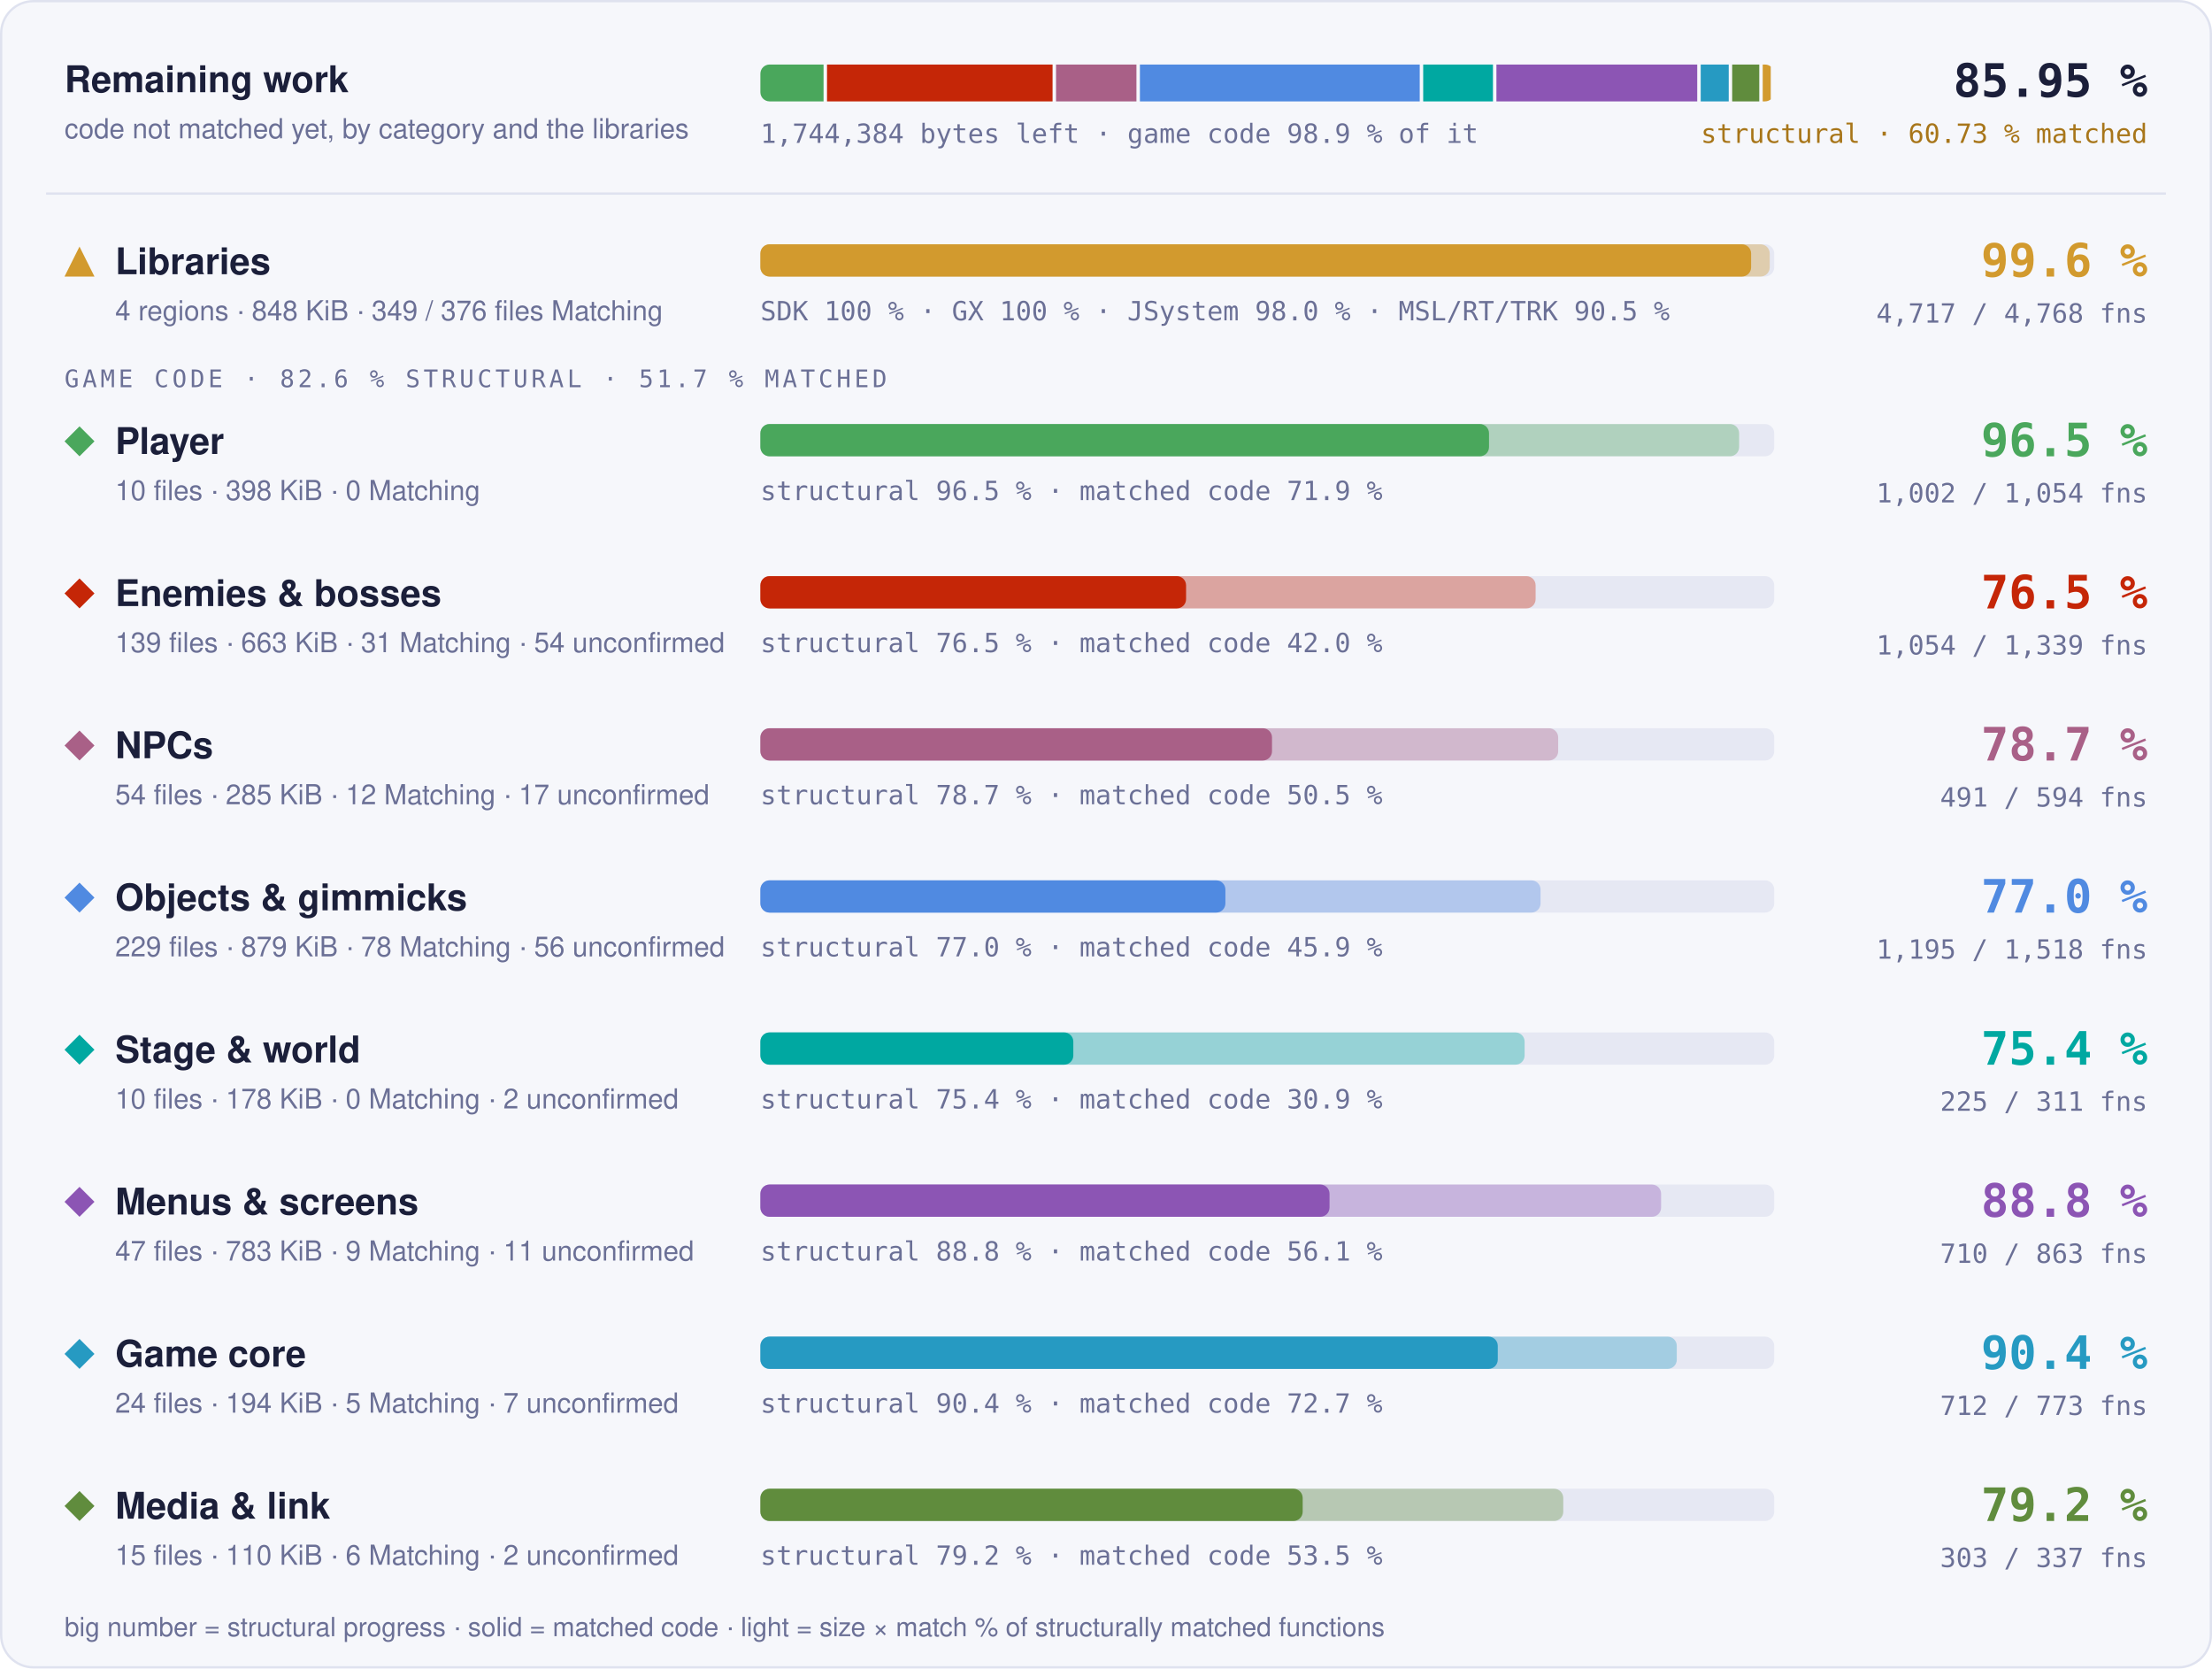
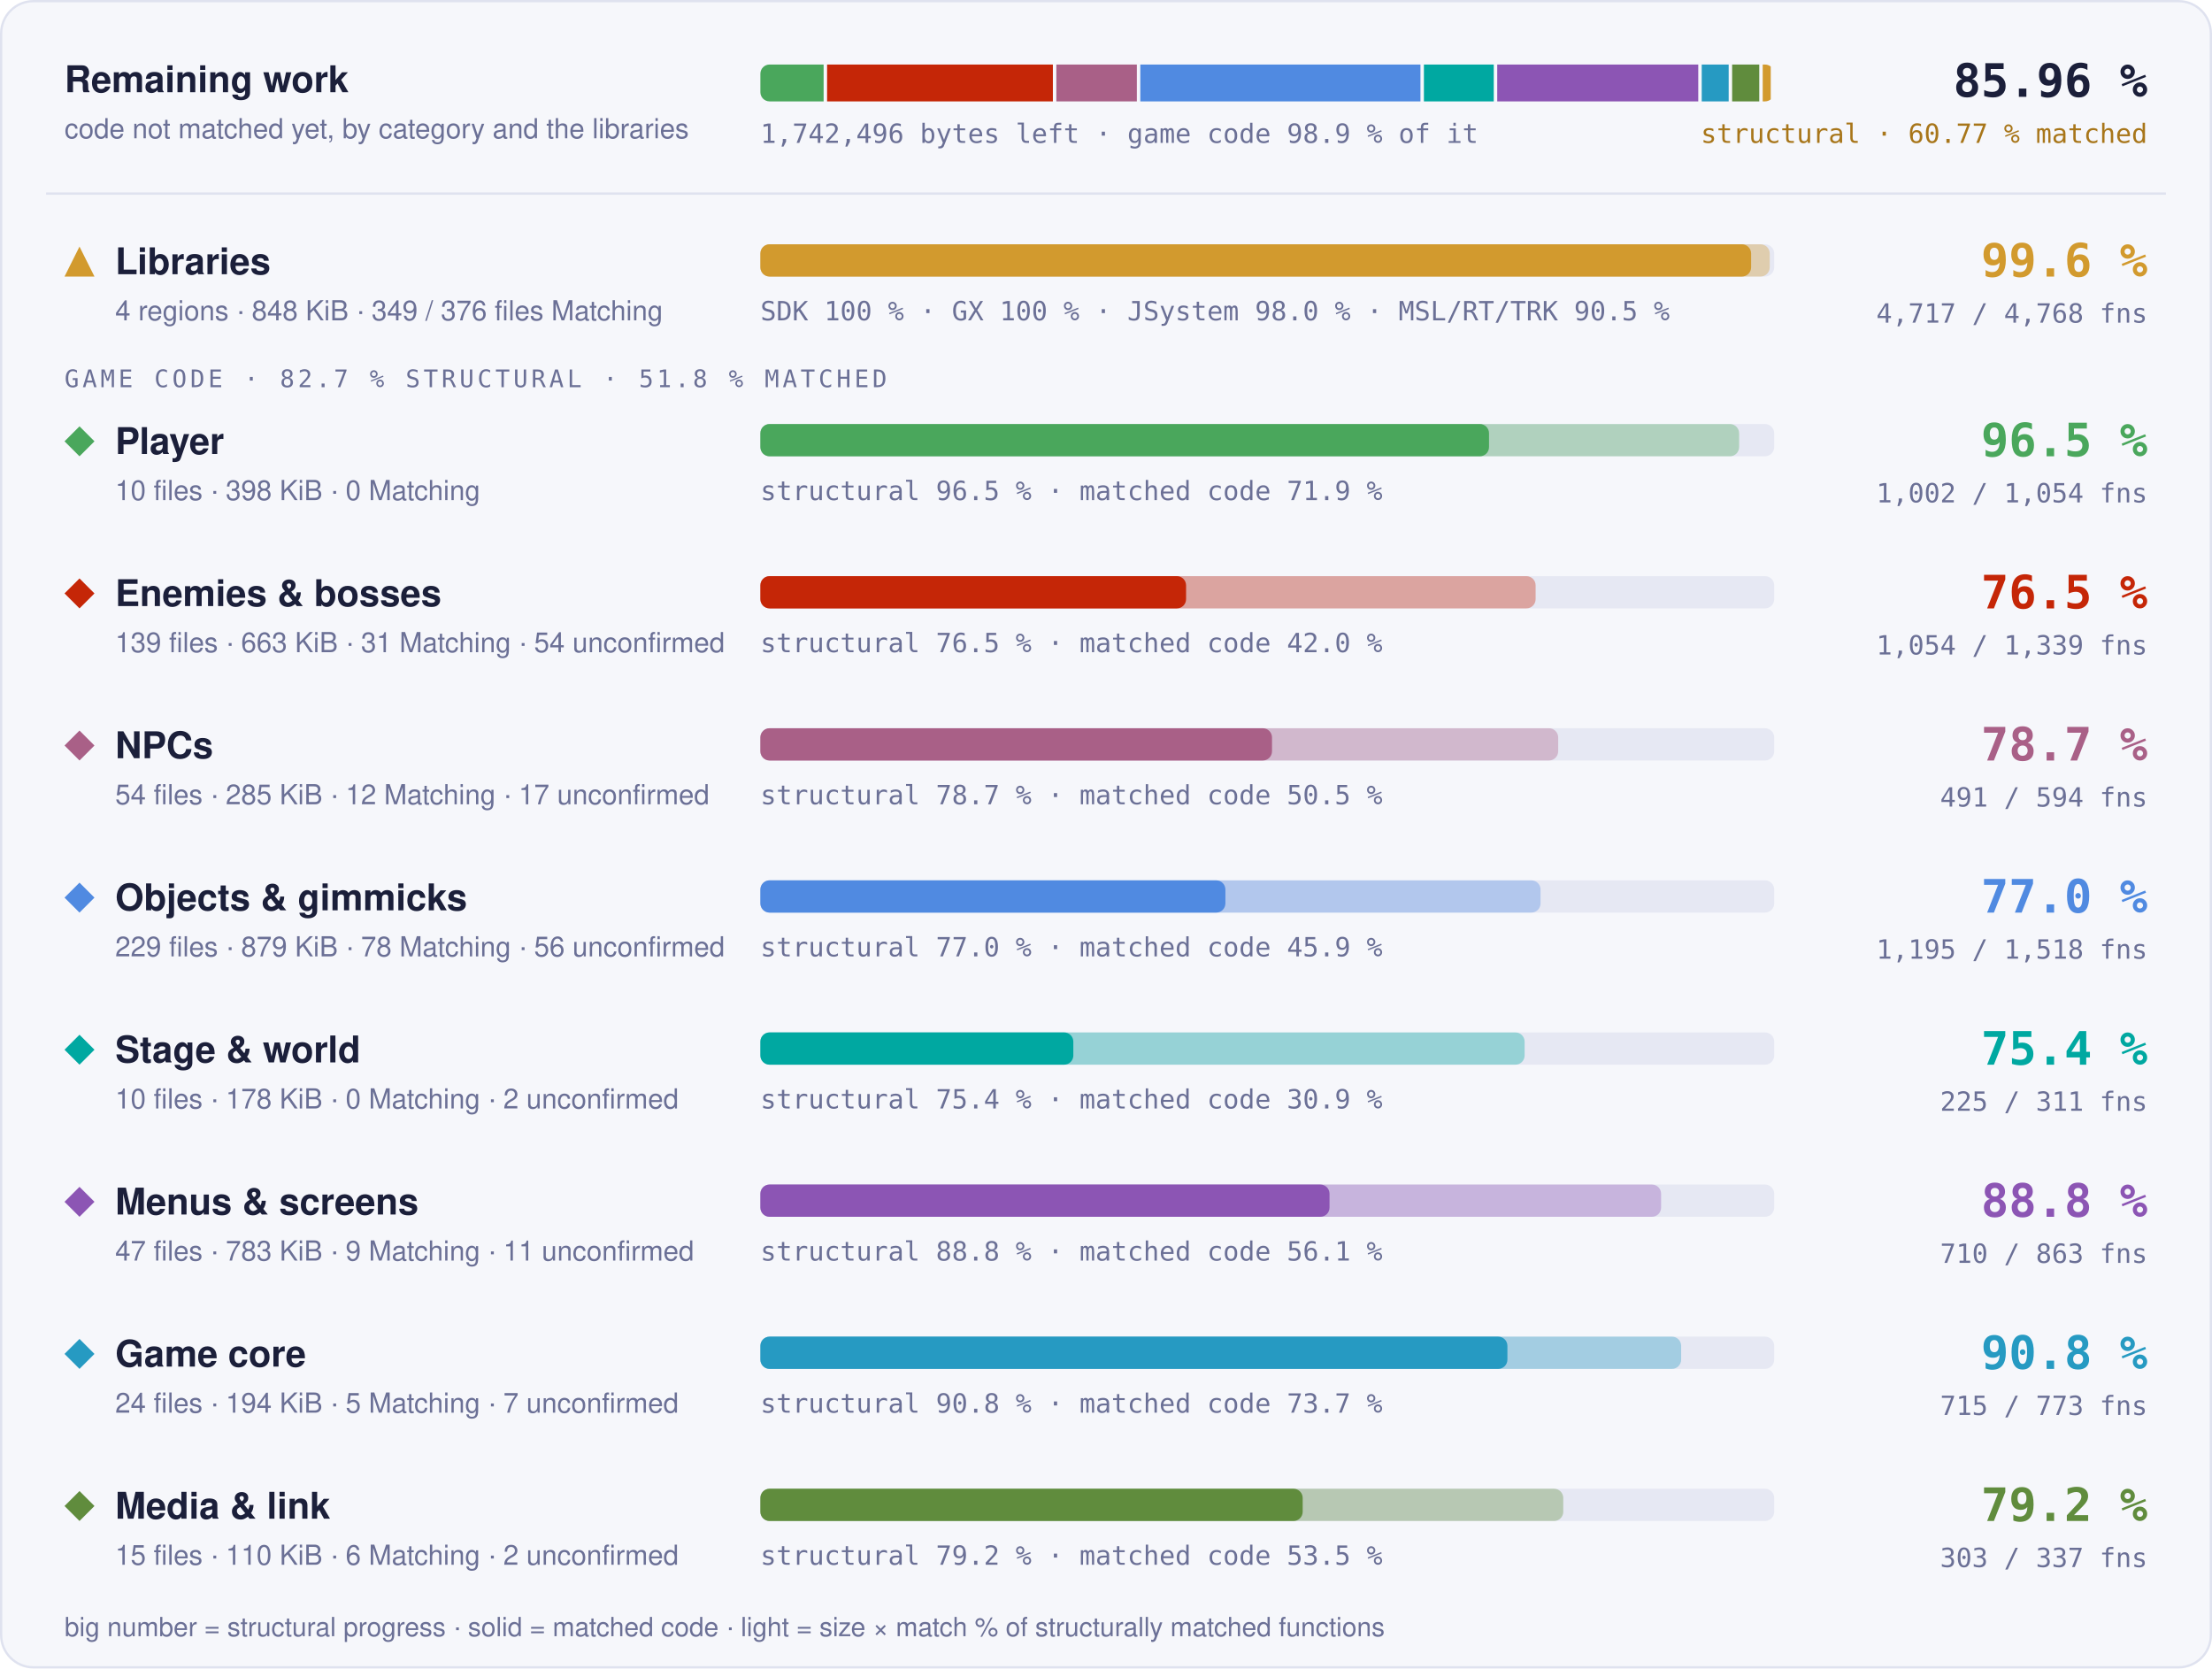
- <svg xmlns="http://www.w3.org/2000/svg" width="960" height="724" viewBox="0 0 960 724" role="img" aria-label="Progress overview: Libraries 99.6 % structural, 97.7 % matched code, 4717 of 4768 functions; Player 96.5 % structural, 71.9 % matched code, 1002 of 1054 functions; Enemies &amp; bosses 76.5 % structural, 42.0 % matched code, 1054 of 1339 functions; NPCs 78.7 % structural, 50.5 % matched code, 491 of 594 functions; Objects &amp; gimmicks 77.0 % structural, 45.9 % matched code, 1195 of 1518 functions; Stage &amp; world 75.4 % structural, 30.9 % matched code, 225 of 311 functions; Menus &amp; screens 88.8 % structural, 56.1 % matched code, 710 of 863 functions; Game core 90.4 % structural, 72.7 % matched code, 712 of 773 functions; Media &amp; link 79.2 % structural, 53.5 % matched code, 303 of 337 functions">
+ <svg xmlns="http://www.w3.org/2000/svg" width="960" height="724" viewBox="0 0 960 724" role="img" aria-label="Progress overview: Libraries 99.6 % structural, 97.7 % matched code, 4717 of 4768 functions; Player 96.5 % structural, 71.9 % matched code, 1002 of 1054 functions; Enemies &amp; bosses 76.5 % structural, 42.0 % matched code, 1054 of 1339 functions; NPCs 78.7 % structural, 50.5 % matched code, 491 of 594 functions; Objects &amp; gimmicks 77.0 % structural, 45.9 % matched code, 1195 of 1518 functions; Stage &amp; world 75.4 % structural, 30.9 % matched code, 225 of 311 functions; Menus &amp; screens 88.8 % structural, 56.1 % matched code, 710 of 863 functions; Game core 90.8 % structural, 73.7 % matched code, 715 of 773 functions; Media &amp; link 79.2 % structural, 53.5 % matched code, 303 of 337 functions">
  <style>text { font-family: -apple-system, BlinkMacSystemFont, 'Segoe UI', Helvetica, Arial, sans-serif; } .mono { font-family: ui-monospace, SFMono-Regular, 'SF Mono', Menlo, Consolas, monospace; } .grow { transform-box: fill-box; transform-origin: 0 50%; animation: grow 1.4s cubic-bezier(.2,.8,.2,1) both; } @keyframes grow { from { transform: scaleX(0); } } @media (prefers-reduced-motion: reduce) { * { animation: none !important; } }</style>
  <rect x="0.5" y="0.5" width="959" height="723" rx="14" fill="#f6f7fb" stroke="#dfe2ef" />
  <text x="28" y="40" font-size="16" font-weight="700" fill="#1b1f3a">Remaining work</text>
  <text x="28" y="60" font-size="12" fill="#6b7096">code not matched yet, by category and the libraries</text>
  <clipPath id="rw">
    <rect x="330" y="28" width="440" height="16" rx="4" />
  </clipPath>
  <g clip-path="url(#rw)">
-     <rect class="grow" x="330.00" y="28" width="27.42" height="16" fill="#4aa75c" />
-     <rect class="grow" x="358.92" y="28" width="97.89" height="16" fill="#c52607" />
-     <rect class="grow" x="458.31" y="28" width="34.90" height="16" fill="#a96087" />
-     <rect class="grow" x="494.71" y="28" width="121.45" height="16" fill="#508ae1" />
-     <rect class="grow" x="617.66" y="28" width="30.28" height="16" fill="#00a8a1" />
-     <rect class="grow" x="649.44" y="28" width="87.15" height="16" fill="#8c55b4" />
-     <rect class="grow" x="738.10" y="28" width="12.16" height="16" fill="#269ac2" />
-     <rect class="grow" x="751.76" y="28" width="11.76" height="16" fill="#608c3d" />
+     <rect class="grow" x="330.00" y="28" width="27.45" height="16" fill="#4aa75c" />
+     <rect class="grow" x="358.95" y="28" width="98.00" height="16" fill="#c52607" />
+     <rect class="grow" x="458.45" y="28" width="34.94" height="16" fill="#a96087" />
+     <rect class="grow" x="494.89" y="28" width="121.58" height="16" fill="#508ae1" />
+     <rect class="grow" x="617.97" y="28" width="30.32" height="16" fill="#00a8a1" />
+     <rect class="grow" x="649.79" y="28" width="87.25" height="16" fill="#8c55b4" />
+     <rect class="grow" x="738.54" y="28" width="11.70" height="16" fill="#269ac2" />
+     <rect class="grow" x="751.74" y="28" width="11.77" height="16" fill="#608c3d" />
    <rect class="grow" x="765.01" y="28" width="3.49" height="16" fill="#d29a2e" />
  </g>
-   <text x="330" y="62" class="mono" font-size="11.5" fill="#6b7096">1,744,384 bytes left · game code 98.9 % of it</text>
-   <text x="932" y="42" text-anchor="end" class="mono" font-size="20" font-weight="700" fill="#1b1f3a">85.95 %</text>
-   <text x="932" y="62" text-anchor="end" class="mono" font-size="11.5" fill="#a8761a">structural · 60.73 % matched</text>
+   <text x="330" y="62" class="mono" font-size="11.5" fill="#6b7096">1,742,496 bytes left · game code 98.9 % of it</text>
+   <text x="932" y="42" text-anchor="end" class="mono" font-size="20" font-weight="700" fill="#1b1f3a">85.96 %</text>
+   <text x="932" y="62" text-anchor="end" class="mono" font-size="11.5" fill="#a8761a">structural · 60.77 % matched</text>
  <line x1="20" x2="940" y1="84" y2="84" stroke="#dfe2ef" />
  <g fill="#d29a2e">
    <path d="M34.5 107L41 120L28 120Z" />
  </g>
  <text x="50" y="119" font-size="16" font-weight="700" fill="#1b1f3a">Libraries</text>
  <text x="50" y="139" font-size="12" fill="#6b7096">4 regions · 848 KiB · 349 / 376 files Matching</text>
  <rect x="330" y="106" width="440" height="14" rx="4" fill="#e6e8f3" />
  <rect class="grow" style="animation-delay:0.0s" x="330" y="106" width="438.06" height="14" rx="4" fill="#d29a2e" fill-opacity="0.35" />
  <rect class="grow" style="animation-delay:0.0s" x="330" y="106" width="429.98" height="14" rx="4" fill="#d29a2e" />
  <text x="330" y="139" class="mono" font-size="11.5" fill="#6b7096">SDK 100 % · GX 100 % · JSystem 98.0 % · MSL/RT/TRK 90.5 %</text>
  <text x="932" y="120" text-anchor="end" class="mono" font-size="20" font-weight="700" fill="#d29a2e">99.6 %</text>
  <text x="932" y="140" text-anchor="end" class="mono" font-size="11.5" fill="#6b7096">4,717 / 4,768 fns</text>
-   <text x="28" y="168" class="mono" font-size="10.5" letter-spacing="0.14em" fill="#6b7096">GAME CODE · 82.6 % STRUCTURAL · 51.7 % MATCHED</text>
+   <text x="28" y="168" class="mono" font-size="10.5" letter-spacing="0.14em" fill="#6b7096">GAME CODE · 82.7 % STRUCTURAL · 51.8 % MATCHED</text>
  <g fill="#4aa75c">
    <path d="M34.5 185L41 191.5L34.5 198L28 191.5Z" />
  </g>
  <text x="50" y="197" font-size="16" font-weight="700" fill="#1b1f3a">Player</text>
  <text x="50" y="217" font-size="12" fill="#6b7096">10 files · 398 KiB · 0 Matching</text>
  <rect x="330" y="184" width="440" height="14" rx="4" fill="#e6e8f3" />
  <rect class="grow" style="animation-delay:0.1s" x="330" y="184" width="424.77" height="14" rx="4" fill="#4aa75c" fill-opacity="0.35" />
  <rect class="grow" style="animation-delay:0.1s" x="330" y="184" width="316.23" height="14" rx="4" fill="#4aa75c" />
  <text x="330" y="217" class="mono" font-size="11.5" fill="#6b7096">structural 96.5 % · matched code 71.9 %</text>
  <text x="932" y="198" text-anchor="end" class="mono" font-size="20" font-weight="700" fill="#4aa75c">96.5 %</text>
  <text x="932" y="218" text-anchor="end" class="mono" font-size="11.5" fill="#6b7096">1,002 / 1,054 fns</text>
  <g fill="#c52607">
    <path d="M34.5 251L41 257.5L34.5 264L28 257.5Z" />
  </g>
  <text x="50" y="263" font-size="16" font-weight="700" fill="#1b1f3a">Enemies &amp; bosses</text>
  <text x="50" y="283" font-size="12" fill="#6b7096">139 files · 663 KiB · 31 Matching · 54 unconfirmed</text>
  <rect x="330" y="250" width="440" height="14" rx="4" fill="#e6e8f3" />
  <rect class="grow" style="animation-delay:0.2s" x="330" y="250" width="336.45" height="14" rx="4" fill="#c52607" fill-opacity="0.35" />
  <rect class="grow" style="animation-delay:0.2s" x="330" y="250" width="184.75" height="14" rx="4" fill="#c52607" />
  <text x="330" y="283" class="mono" font-size="11.5" fill="#6b7096">structural 76.5 % · matched code 42.0 %</text>
  <text x="932" y="264" text-anchor="end" class="mono" font-size="20" font-weight="700" fill="#c52607">76.5 %</text>
  <text x="932" y="284" text-anchor="end" class="mono" font-size="11.5" fill="#6b7096">1,054 / 1,339 fns</text>
  <g fill="#a96087">
    <path d="M34.5 317L41 323.5L34.5 330L28 323.5Z" />
  </g>
  <text x="50" y="329" font-size="16" font-weight="700" fill="#1b1f3a">NPCs</text>
  <text x="50" y="349" font-size="12" fill="#6b7096">54 files · 285 KiB · 12 Matching · 17 unconfirmed</text>
  <rect x="330" y="316" width="440" height="14" rx="4" fill="#e6e8f3" />
  <rect class="grow" style="animation-delay:0.3s" x="330" y="316" width="346.24" height="14" rx="4" fill="#a96087" fill-opacity="0.35" />
  <rect class="grow" style="animation-delay:0.3s" x="330" y="316" width="222.05" height="14" rx="4" fill="#a96087" />
  <text x="330" y="349" class="mono" font-size="11.5" fill="#6b7096">structural 78.7 % · matched code 50.5 %</text>
  <text x="932" y="330" text-anchor="end" class="mono" font-size="20" font-weight="700" fill="#a96087">78.7 %</text>
  <text x="932" y="350" text-anchor="end" class="mono" font-size="11.5" fill="#6b7096">491 / 594 fns</text>
  <g fill="#508ae1">
    <path d="M34.5 383L41 389.5L34.5 396L28 389.5Z" />
  </g>
  <text x="50" y="395" font-size="16" font-weight="700" fill="#1b1f3a">Objects &amp; gimmicks</text>
  <text x="50" y="415" font-size="12" fill="#6b7096">229 files · 879 KiB · 78 Matching · 56 unconfirmed</text>
  <rect x="330" y="382" width="440" height="14" rx="4" fill="#e6e8f3" />
  <rect class="grow" style="animation-delay:0.4s" x="330" y="382" width="338.59" height="14" rx="4" fill="#508ae1" fill-opacity="0.35" />
  <rect class="grow" style="animation-delay:0.4s" x="330" y="382" width="201.82" height="14" rx="4" fill="#508ae1" />
  <text x="330" y="415" class="mono" font-size="11.5" fill="#6b7096">structural 77.0 % · matched code 45.9 %</text>
  <text x="932" y="396" text-anchor="end" class="mono" font-size="20" font-weight="700" fill="#508ae1">77.0 %</text>
  <text x="932" y="416" text-anchor="end" class="mono" font-size="11.5" fill="#6b7096">1,195 / 1,518 fns</text>
  <g fill="#00a8a1">
    <path d="M34.5 449L41 455.5L34.5 462L28 455.5Z" />
  </g>
  <text x="50" y="461" font-size="16" font-weight="700" fill="#1b1f3a">Stage &amp; world</text>
  <text x="50" y="481" font-size="12" fill="#6b7096">10 files · 178 KiB · 0 Matching · 2 unconfirmed</text>
  <rect x="330" y="448" width="440" height="14" rx="4" fill="#e6e8f3" />
  <rect class="grow" style="animation-delay:0.5s" x="330" y="448" width="331.68" height="14" rx="4" fill="#00a8a1" fill-opacity="0.35" />
  <rect class="grow" style="animation-delay:0.5s" x="330" y="448" width="135.82" height="14" rx="4" fill="#00a8a1" />
  <text x="330" y="481" class="mono" font-size="11.5" fill="#6b7096">structural 75.4 % · matched code 30.9 %</text>
  <text x="932" y="462" text-anchor="end" class="mono" font-size="20" font-weight="700" fill="#00a8a1">75.4 %</text>
  <text x="932" y="482" text-anchor="end" class="mono" font-size="11.5" fill="#6b7096">225 / 311 fns</text>
  <g fill="#8c55b4">
    <path d="M34.5 515L41 521.5L34.5 528L28 521.5Z" />
  </g>
  <text x="50" y="527" font-size="16" font-weight="700" fill="#1b1f3a">Menus &amp; screens</text>
  <text x="50" y="547" font-size="12" fill="#6b7096">47 files · 783 KiB · 9 Matching · 11 unconfirmed</text>
  <rect x="330" y="514" width="440" height="14" rx="4" fill="#e6e8f3" />
  <rect class="grow" style="animation-delay:0.6s" x="330" y="514" width="390.91" height="14" rx="4" fill="#8c55b4" fill-opacity="0.35" />
  <rect class="grow" style="animation-delay:0.6s" x="330" y="514" width="247.01" height="14" rx="4" fill="#8c55b4" />
  <text x="330" y="547" class="mono" font-size="11.5" fill="#6b7096">structural 88.8 % · matched code 56.1 %</text>
  <text x="932" y="528" text-anchor="end" class="mono" font-size="20" font-weight="700" fill="#8c55b4">88.8 %</text>
  <text x="932" y="548" text-anchor="end" class="mono" font-size="11.5" fill="#6b7096">710 / 863 fns</text>
  <g fill="#269ac2">
    <path d="M34.5 581L41 587.5L34.5 594L28 587.5Z" />
  </g>
  <text x="50" y="593" font-size="16" font-weight="700" fill="#1b1f3a">Game core</text>
  <text x="50" y="613" font-size="12" fill="#6b7096">24 files · 194 KiB · 5 Matching · 7 unconfirmed</text>
  <rect x="330" y="580" width="440" height="14" rx="4" fill="#e6e8f3" />
-   <rect class="grow" style="animation-delay:0.7s" x="330" y="580" width="397.72" height="14" rx="4" fill="#269ac2" fill-opacity="0.35" />
-   <rect class="grow" style="animation-delay:0.7s" x="330" y="580" width="320.03" height="14" rx="4" fill="#269ac2" />
-   <text x="330" y="613" class="mono" font-size="11.5" fill="#6b7096">structural 90.4 % · matched code 72.7 %</text>
-   <text x="932" y="594" text-anchor="end" class="mono" font-size="20" font-weight="700" fill="#269ac2">90.4 %</text>
-   <text x="932" y="614" text-anchor="end" class="mono" font-size="11.5" fill="#6b7096">712 / 773 fns</text>
+   <rect class="grow" style="animation-delay:0.7s" x="330" y="580" width="399.61" height="14" rx="4" fill="#269ac2" fill-opacity="0.35" />
+   <rect class="grow" style="animation-delay:0.7s" x="330" y="580" width="324.21" height="14" rx="4" fill="#269ac2" />
+   <text x="330" y="613" class="mono" font-size="11.5" fill="#6b7096">structural 90.8 % · matched code 73.7 %</text>
+   <text x="932" y="594" text-anchor="end" class="mono" font-size="20" font-weight="700" fill="#269ac2">90.8 %</text>
+   <text x="932" y="614" text-anchor="end" class="mono" font-size="11.5" fill="#6b7096">715 / 773 fns</text>
  <g fill="#608c3d">
    <path d="M34.5 647L41 653.5L34.5 660L28 653.5Z" />
  </g>
  <text x="50" y="659" font-size="16" font-weight="700" fill="#1b1f3a">Media &amp; link</text>
  <text x="50" y="679" font-size="12" fill="#6b7096">15 files · 110 KiB · 6 Matching · 2 unconfirmed</text>
  <rect x="330" y="646" width="440" height="14" rx="4" fill="#e6e8f3" />
  <rect class="grow" style="animation-delay:0.8s" x="330" y="646" width="348.45" height="14" rx="4" fill="#608c3d" fill-opacity="0.35" />
  <rect class="grow" style="animation-delay:0.8s" x="330" y="646" width="235.36" height="14" rx="4" fill="#608c3d" />
  <text x="330" y="679" class="mono" font-size="11.5" fill="#6b7096">structural 79.2 % · matched code 53.5 %</text>
  <text x="932" y="660" text-anchor="end" class="mono" font-size="20" font-weight="700" fill="#608c3d">79.2 %</text>
  <text x="932" y="680" text-anchor="end" class="mono" font-size="11.5" fill="#6b7096">303 / 337 fns</text>
  <text x="28" y="710" font-size="11.5" fill="#6b7096">big number = structural progress · solid = matched code · light = size × match % of structurally matched functions</text>
</svg>
